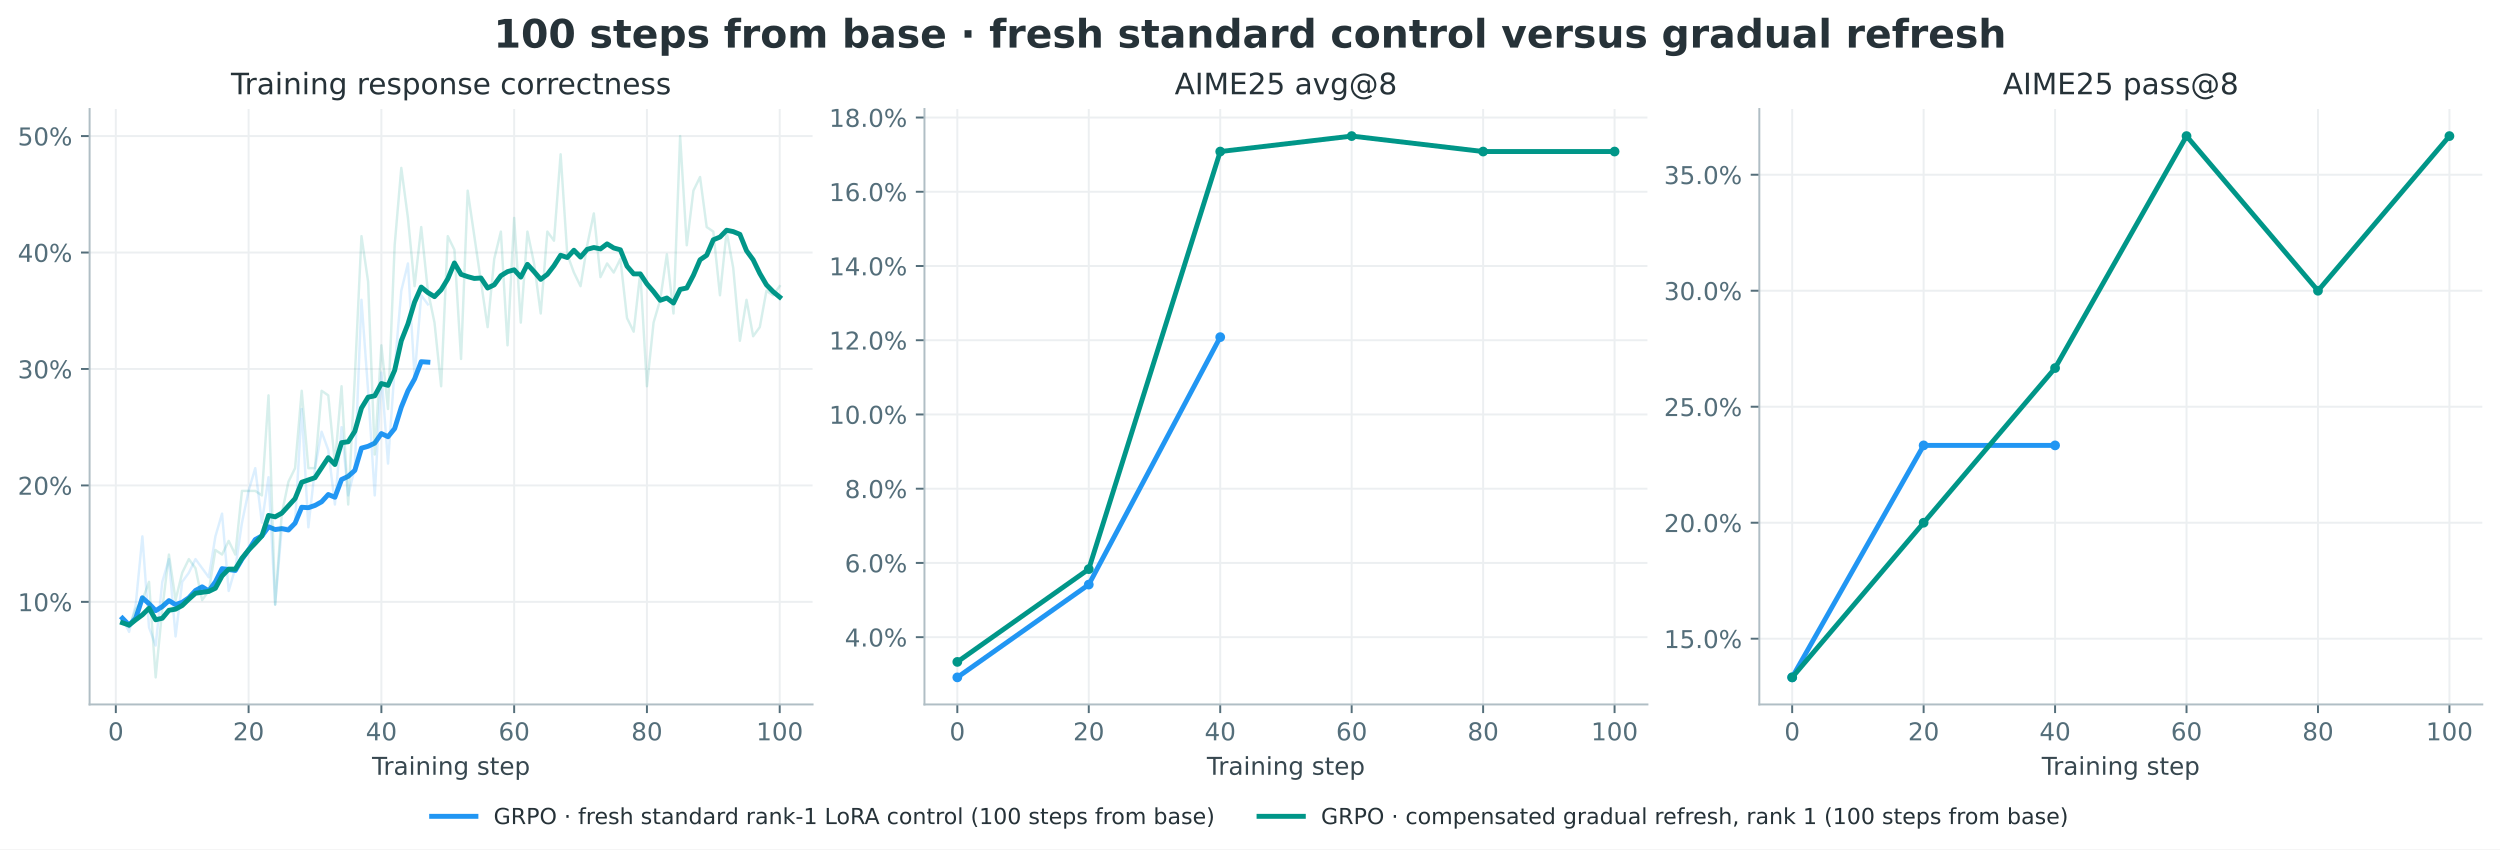
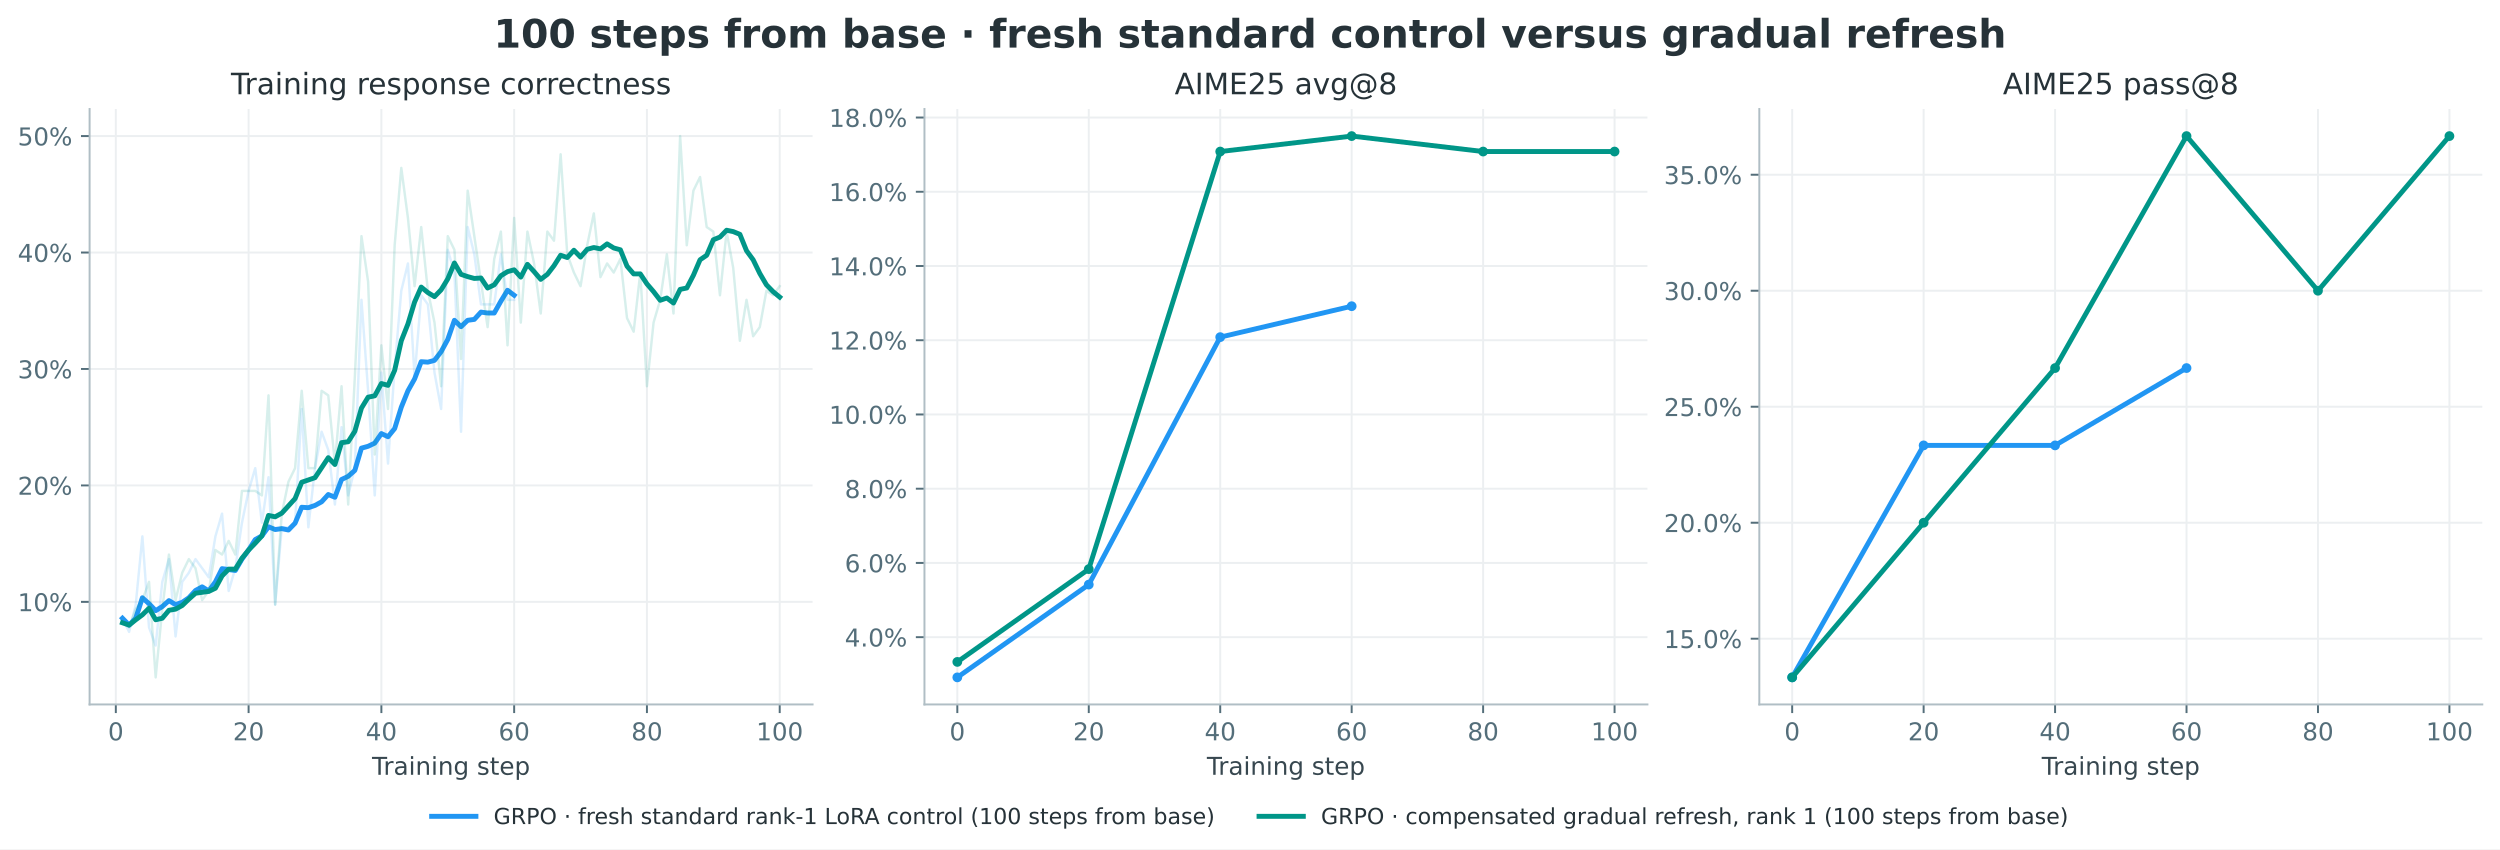
<svg xmlns="http://www.w3.org/2000/svg" xmlns:xlink="http://www.w3.org/1999/xlink" width="1016.4pt" height="345.3pt" viewBox="0 0 1016.4 345.3" version="1.1">
  <defs>
    <style type="text/css">*{stroke-linejoin: round; stroke-linecap: butt}</style>
  </defs>
  <g id="figure_1">
    <g id="patch_1">
      <path d="M 0 345.3 L 1016.4 345.3 L 1016.4 0 L 0 0 z " style="fill: #ffffff" />
    </g>
    <g id="axes_1">
      <g id="patch_2">
        <path d="M 36.427 286.398 L 330.359 286.398 L 330.359 44.32 L 36.427 44.32 z " style="fill: #ffffff" />
      </g>
      <g id="matplotlib.axis_1">
        <g id="xtick_1">
          <g id="line2d_1">
            <path d="M 47.088 286.398 L 47.088 44.32 " clip-path="url(#p2b56bc9e8a)" style="fill: none; stroke: #eceff1; stroke-width: 0.8; stroke-linecap: square" />
          </g>
          <g id="line2d_2">
            <defs>
              <path id="m4312fbdb51" d="M 0 0 L 0 3.5 " style="stroke: #546e7a; stroke-width: 0.8" />
            </defs>
            <g>
              <use xlink:href="#m4312fbdb51" x="47.088" y="286.398" style="fill: #546e7a; stroke: #546e7a; stroke-width: 0.8" />
            </g>
          </g>
          <g id="text_1">
            <text style="font-size: 10px; font-family: 'DejaVu Sans'; text-anchor: middle; fill: #546e7a" x="47.088" y="300.995" transform="rotate(-0 47.08804 300.9952)">0</text>
          </g>
        </g>
        <g id="xtick_2">
          <g id="line2d_3">
            <path d="M 101.07 286.398 L 101.07 44.32 " clip-path="url(#p2b56bc9e8a)" style="fill: none; stroke: #eceff1; stroke-width: 0.8; stroke-linecap: square" />
          </g>
          <g id="line2d_4">
            <g>
              <use xlink:href="#m4312fbdb51" x="101.07" y="286.398" style="fill: #546e7a; stroke: #546e7a; stroke-width: 0.8" />
            </g>
          </g>
          <g id="text_2">
            <text style="font-size: 10px; font-family: 'DejaVu Sans'; text-anchor: middle; fill: #546e7a" x="101.07" y="300.995" transform="rotate(-0 101.0702 300.9952)">20</text>
          </g>
        </g>
        <g id="xtick_3">
          <g id="line2d_5">
            <path d="M 155.052 286.398 L 155.052 44.32 " clip-path="url(#p2b56bc9e8a)" style="fill: none; stroke: #eceff1; stroke-width: 0.8; stroke-linecap: square" />
          </g>
          <g id="line2d_6">
            <g>
              <use xlink:href="#m4312fbdb51" x="155.052" y="286.398" style="fill: #546e7a; stroke: #546e7a; stroke-width: 0.8" />
            </g>
          </g>
          <g id="text_3">
            <text style="font-size: 10px; font-family: 'DejaVu Sans'; text-anchor: middle; fill: #546e7a" x="155.052" y="300.995" transform="rotate(-0 155.0524 300.9952)">40</text>
          </g>
        </g>
        <g id="xtick_4">
          <g id="line2d_7">
            <path d="M 209.035 286.398 L 209.035 44.32 " clip-path="url(#p2b56bc9e8a)" style="fill: none; stroke: #eceff1; stroke-width: 0.8; stroke-linecap: square" />
          </g>
          <g id="line2d_8">
            <g>
              <use xlink:href="#m4312fbdb51" x="209.035" y="286.398" style="fill: #546e7a; stroke: #546e7a; stroke-width: 0.8" />
            </g>
          </g>
          <g id="text_4">
            <text style="font-size: 10px; font-family: 'DejaVu Sans'; text-anchor: middle; fill: #546e7a" x="209.035" y="300.995" transform="rotate(-0 209.0345 300.9952)">60</text>
          </g>
        </g>
        <g id="xtick_5">
          <g id="line2d_9">
            <path d="M 263.017 286.398 L 263.017 44.32 " clip-path="url(#p2b56bc9e8a)" style="fill: none; stroke: #eceff1; stroke-width: 0.8; stroke-linecap: square" />
          </g>
          <g id="line2d_10">
            <g>
              <use xlink:href="#m4312fbdb51" x="263.017" y="286.398" style="fill: #546e7a; stroke: #546e7a; stroke-width: 0.8" />
            </g>
          </g>
          <g id="text_5">
            <text style="font-size: 10px; font-family: 'DejaVu Sans'; text-anchor: middle; fill: #546e7a" x="263.017" y="300.995" transform="rotate(-0 263.0167 300.9952)">80</text>
          </g>
        </g>
        <g id="xtick_6">
          <g id="line2d_11">
            <path d="M 316.999 286.398 L 316.999 44.32 " clip-path="url(#p2b56bc9e8a)" style="fill: none; stroke: #eceff1; stroke-width: 0.8; stroke-linecap: square" />
          </g>
          <g id="line2d_12">
            <g>
              <use xlink:href="#m4312fbdb51" x="316.999" y="286.398" style="fill: #546e7a; stroke: #546e7a; stroke-width: 0.8" />
            </g>
          </g>
          <g id="text_6">
            <text style="font-size: 10px; font-family: 'DejaVu Sans'; text-anchor: middle; fill: #546e7a" x="316.999" y="300.995" transform="rotate(-0 316.9988 300.9952)">100</text>
          </g>
        </g>
        <g id="text_7">
          <text style="font-size: 10px; font-family: 'DejaVu Sans'; text-anchor: middle; fill: #37474f" x="183.393" y="314.996" transform="rotate(-0 183.393 314.996)">Training step</text>
        </g>
      </g>
      <g id="matplotlib.axis_2">
        <g id="ytick_1">
          <g id="line2d_13">
            <path d="M 36.427 244.695 L 330.359 244.695 " clip-path="url(#p2b56bc9e8a)" style="fill: none; stroke: #eceff1; stroke-width: 0.8; stroke-linecap: square" />
          </g>
          <g id="line2d_14">
            <defs>
              <path id="m54cceb25df" d="M 0 0 L -3.5 0 " style="stroke: #546e7a; stroke-width: 0.8" />
            </defs>
            <g>
              <use xlink:href="#m54cceb25df" x="36.427" y="244.695" style="fill: #546e7a; stroke: #546e7a; stroke-width: 0.8" />
            </g>
          </g>
          <g id="text_8">
            <text style="font-size: 10px; font-family: 'DejaVu Sans'; text-anchor: end; fill: #546e7a" x="29.427" y="248.494" transform="rotate(-0 29.42656 248.4939)">10%</text>
          </g>
        </g>
        <g id="ytick_2">
          <g id="line2d_15">
            <path d="M 36.427 197.352 L 330.359 197.352 " clip-path="url(#p2b56bc9e8a)" style="fill: none; stroke: #eceff1; stroke-width: 0.8; stroke-linecap: square" />
          </g>
          <g id="line2d_16">
            <g>
              <use xlink:href="#m54cceb25df" x="36.427" y="197.352" style="fill: #546e7a; stroke: #546e7a; stroke-width: 0.8" />
            </g>
          </g>
          <g id="text_9">
            <text style="font-size: 10px; font-family: 'DejaVu Sans'; text-anchor: end; fill: #546e7a" x="29.427" y="201.151" transform="rotate(-0 29.42656 201.151)">20%</text>
          </g>
        </g>
        <g id="ytick_3">
          <g id="line2d_17">
            <path d="M 36.427 150.009 L 330.359 150.009 " clip-path="url(#p2b56bc9e8a)" style="fill: none; stroke: #eceff1; stroke-width: 0.8; stroke-linecap: square" />
          </g>
          <g id="line2d_18">
            <g>
              <use xlink:href="#m54cceb25df" x="36.427" y="150.009" style="fill: #546e7a; stroke: #546e7a; stroke-width: 0.8" />
            </g>
          </g>
          <g id="text_10">
            <text style="font-size: 10px; font-family: 'DejaVu Sans'; text-anchor: end; fill: #546e7a" x="29.427" y="153.808" transform="rotate(-0 29.42656 153.8081)">30%</text>
          </g>
        </g>
        <g id="ytick_4">
          <g id="line2d_19">
            <path d="M 36.427 102.666 L 330.359 102.666 " clip-path="url(#p2b56bc9e8a)" style="fill: none; stroke: #eceff1; stroke-width: 0.8; stroke-linecap: square" />
          </g>
          <g id="line2d_20">
            <g>
              <use xlink:href="#m54cceb25df" x="36.427" y="102.666" style="fill: #546e7a; stroke: #546e7a; stroke-width: 0.8" />
            </g>
          </g>
          <g id="text_11">
            <text style="font-size: 10px; font-family: 'DejaVu Sans'; text-anchor: end; fill: #546e7a" x="29.427" y="106.465" transform="rotate(-0 29.42656 106.4651)">40%</text>
          </g>
        </g>
        <g id="ytick_5">
          <g id="line2d_21">
            <path d="M 36.427 55.323 L 330.359 55.323 " clip-path="url(#p2b56bc9e8a)" style="fill: none; stroke: #eceff1; stroke-width: 0.8; stroke-linecap: square" />
          </g>
          <g id="line2d_22">
            <g>
              <use xlink:href="#m54cceb25df" x="36.427" y="55.323" style="fill: #546e7a; stroke: #546e7a; stroke-width: 0.8" />
            </g>
          </g>
          <g id="text_12">
            <text style="font-size: 10px; font-family: 'DejaVu Sans'; text-anchor: end; fill: #546e7a" x="29.427" y="59.122" transform="rotate(-0 29.42656 59.12221)">50%</text>
          </g>
        </g>
      </g>
      <g id="line2d_23">
-         <path d="M 49.787 251.353 L 52.486 256.901 L 55.185 245.805 L 57.884 218.065 L 60.584 255.051 L 63.283 262.449 L 65.982 236.558 L 68.681 227.311 L 71.38 258.75 L 74.079 236.558 L 76.778 232.859 L 79.477 227.311 L 82.176 231.01 L 84.876 234.709 L 87.575 218.065 L 90.274 208.818 L 92.973 240.257 L 95.672 231.01 L 98.371 212.517 L 101.07 199.571 L 103.769 190.325 L 106.468 212.517 L 109.168 194.023 L 111.867 245.805 L 114.566 214.366 L 117.265 214.366 L 119.964 212.517 L 122.663 166.283 L 125.362 214.366 L 128.061 190.325 L 130.76 175.53 L 133.459 182.927 L 136.159 205.119 L 138.858 173.681 L 141.557 201.421 L 144.256 190.325 L 146.955 121.899 L 149.654 158.886 L 152.353 201.421 L 155.052 151.489 L 157.751 188.475 L 160.451 149.639 L 163.15 118.201 L 165.849 107.105 L 168.548 153.338 L 171.247 120.05 L 173.946 123.749 " clip-path="url(#p2b56bc9e8a)" style="fill: none; stroke: #2196f3; stroke-opacity: 0.16; stroke-linecap: square" />
+         <path d="M 49.787 251.353 L 52.486 256.901 L 55.185 245.805 L 57.884 218.065 L 60.584 255.051 L 63.283 262.449 L 65.982 236.558 L 68.681 227.311 L 71.38 258.75 L 74.079 236.558 L 76.778 232.859 L 79.477 227.311 L 82.176 231.01 L 84.876 234.709 L 87.575 218.065 L 90.274 208.818 L 92.973 240.257 L 95.672 231.01 L 98.371 212.517 L 101.07 199.571 L 103.769 190.325 L 106.468 212.517 L 109.168 194.023 L 111.867 245.805 L 114.566 214.366 L 117.265 214.366 L 119.964 212.517 L 122.663 166.283 L 125.362 214.366 L 128.061 190.325 L 130.76 175.53 L 133.459 182.927 L 136.159 205.119 L 138.858 173.681 L 141.557 201.421 L 144.256 190.325 L 146.955 121.899 L 149.654 158.886 L 152.353 201.421 L 155.052 151.489 L 157.751 188.475 L 160.451 149.639 L 163.15 118.201 L 165.849 107.105 L 168.548 153.338 L 171.247 120.05 L 173.946 123.749 L 176.645 151.489 L 179.344 166.283 L 182.043 101.557 L 184.743 110.803 L 187.442 175.53 L 190.141 92.31 L 192.84 103.406 L 195.539 123.749 L 198.238 123.749 L 200.937 123.749 L 203.636 103.406 L 206.335 121.899 L 209.035 121.899 " clip-path="url(#p2b56bc9e8a)" style="fill: none; stroke: #2196f3; stroke-opacity: 0.16; stroke-linecap: square" />
      </g>
      <g id="line2d_24">
-         <path d="M 49.787 251.353 L 52.486 254.127 L 55.185 251.353 L 57.884 243.031 L 60.584 245.435 L 63.283 248.27 L 65.982 246.597 L 68.681 244.187 L 71.38 245.805 L 74.079 244.88 L 76.778 243.031 L 79.477 240.072 L 82.176 238.592 L 84.876 240.257 L 87.575 236.558 L 90.274 231.195 L 92.973 231.565 L 95.672 231.935 L 98.371 227.311 L 101.07 223.613 L 103.769 219.359 L 106.468 217.88 L 109.168 214.181 L 111.867 215.291 L 114.566 214.921 L 117.265 215.476 L 119.964 212.702 L 122.663 206.229 L 125.362 206.414 L 128.061 205.489 L 130.76 204.01 L 133.459 201.051 L 136.159 202.16 L 138.858 194.948 L 141.557 193.654 L 144.256 191.249 L 146.955 182.188 L 149.654 181.448 L 152.353 180.153 L 155.052 176.27 L 157.751 177.564 L 160.451 174.236 L 163.15 165.544 L 165.849 158.886 L 168.548 154.078 L 171.247 147.05 L 173.946 147.235 " clip-path="url(#p2b56bc9e8a)" style="fill: none; stroke: #2196f3; stroke-width: 2; stroke-linecap: square" />
+         <path d="M 49.787 251.353 L 52.486 254.127 L 55.185 251.353 L 57.884 243.031 L 60.584 245.435 L 63.283 248.27 L 65.982 246.597 L 68.681 244.187 L 71.38 245.805 L 74.079 244.88 L 76.778 243.031 L 79.477 240.072 L 82.176 238.592 L 84.876 240.257 L 87.575 236.558 L 90.274 231.195 L 92.973 231.565 L 95.672 231.935 L 98.371 227.311 L 101.07 223.613 L 103.769 219.359 L 106.468 217.88 L 109.168 214.181 L 111.867 215.291 L 114.566 214.921 L 117.265 215.476 L 119.964 212.702 L 122.663 206.229 L 125.362 206.414 L 128.061 205.489 L 130.76 204.01 L 133.459 201.051 L 136.159 202.16 L 138.858 194.948 L 141.557 193.654 L 144.256 191.249 L 146.955 182.188 L 149.654 181.448 L 152.353 180.153 L 155.052 176.27 L 157.751 177.564 L 160.451 174.236 L 163.15 165.544 L 165.849 158.886 L 168.548 154.078 L 171.247 147.05 L 173.946 147.235 L 176.645 146.496 L 179.344 142.982 L 182.043 137.989 L 184.743 130.221 L 187.442 132.81 L 190.141 130.221 L 192.84 129.852 L 195.539 126.893 L 198.238 127.262 L 200.937 127.262 L 203.636 122.454 L 206.335 118.016 L 209.035 120.05 " clip-path="url(#p2b56bc9e8a)" style="fill: none; stroke: #2196f3; stroke-width: 2; stroke-linecap: square" />
      </g>
      <g id="line2d_25">
        <path d="M 49.787 253.202 L 52.486 255.051 L 55.185 247.654 L 57.884 243.955 L 60.584 236.558 L 63.283 275.394 L 65.982 247.654 L 68.681 225.462 L 71.38 243.955 L 74.079 232.859 L 76.778 227.311 L 79.477 231.01 L 82.176 243.955 L 84.876 240.257 L 87.575 223.613 L 90.274 225.462 L 92.973 219.914 L 95.672 225.462 L 98.371 199.571 L 101.07 199.571 L 103.769 199.571 L 106.468 201.421 L 109.168 160.735 L 111.867 245.805 L 114.566 208.818 L 117.265 195.873 L 119.964 190.325 L 122.663 158.886 L 125.362 190.325 L 128.061 190.325 L 130.76 158.886 L 133.459 160.735 L 136.159 188.475 L 138.858 157.037 L 141.557 205.119 L 144.256 153.338 L 146.955 96.009 L 149.654 114.502 L 152.353 184.777 L 155.052 140.393 L 157.751 166.283 L 160.451 99.707 L 163.15 68.269 L 165.849 88.611 L 168.548 116.351 L 171.247 92.31 L 173.946 118.201 L 176.645 131.146 L 179.344 157.037 L 182.043 96.009 L 184.743 101.557 L 187.442 145.941 L 190.141 77.515 L 192.84 96.009 L 195.539 114.502 L 198.238 132.995 L 200.937 105.255 L 203.636 94.159 L 206.335 140.393 L 209.035 88.611 L 211.734 131.146 L 214.433 94.159 L 217.132 107.105 L 219.831 127.447 L 222.53 94.159 L 225.229 97.858 L 227.928 62.721 L 230.627 103.406 L 233.326 110.803 L 236.026 116.351 L 238.725 99.707 L 241.424 86.762 L 244.123 112.653 L 246.822 107.105 L 249.521 110.803 L 252.22 105.255 L 254.919 129.297 L 257.618 134.845 L 260.318 110.803 L 263.017 157.037 L 265.716 131.146 L 268.415 121.899 L 271.114 103.406 L 273.813 127.447 L 276.512 55.323 L 279.211 99.707 L 281.91 77.515 L 284.61 71.967 L 287.309 92.31 L 290.008 94.159 L 292.707 120.05 L 295.406 94.159 L 298.105 108.954 L 300.804 138.543 L 303.503 121.899 L 306.202 136.694 L 308.902 132.995 L 311.601 118.201 L 314.3 120.05 L 316.999 116.351 " clip-path="url(#p2b56bc9e8a)" style="fill: none; stroke: #009688; stroke-opacity: 0.16; stroke-linecap: square" />
      </g>
      <g id="line2d_26">
        <path d="M 49.787 253.202 L 52.486 254.127 L 55.185 251.969 L 57.884 249.966 L 60.584 247.284 L 63.283 251.969 L 65.982 251.353 L 68.681 248.116 L 71.38 247.654 L 74.079 246.175 L 76.778 243.585 L 79.477 241.181 L 82.176 240.811 L 84.876 240.442 L 87.575 239.147 L 90.274 234.154 L 92.973 231.38 L 95.672 231.38 L 98.371 226.941 L 101.07 223.613 L 103.769 220.839 L 106.468 217.88 L 109.168 209.558 L 111.867 210.113 L 114.566 208.633 L 117.265 205.674 L 119.964 202.715 L 122.663 196.058 L 125.362 195.133 L 128.061 194.208 L 130.76 190.14 L 133.459 186.071 L 136.159 188.845 L 138.858 179.968 L 141.557 179.599 L 144.256 175.345 L 146.955 165.914 L 149.654 161.475 L 152.353 160.92 L 155.052 155.927 L 157.751 156.667 L 160.451 150.564 L 163.15 138.543 L 165.849 131.701 L 168.548 122.824 L 171.247 116.721 L 173.946 118.94 L 176.645 120.605 L 179.344 117.831 L 182.043 113.392 L 184.743 106.92 L 187.442 111.543 L 190.141 112.468 L 192.84 113.208 L 195.539 113.023 L 198.238 117.091 L 200.937 115.797 L 203.636 112.098 L 206.335 110.434 L 209.035 109.694 L 211.734 112.653 L 214.433 107.475 L 217.132 110.434 L 219.831 113.577 L 222.53 111.543 L 225.229 108.029 L 227.928 103.776 L 230.627 104.701 L 233.326 101.742 L 236.026 104.516 L 238.725 101.372 L 241.424 100.632 L 244.123 101.187 L 246.822 99.153 L 249.521 100.817 L 252.22 101.557 L 254.919 108.214 L 257.618 111.358 L 260.318 111.358 L 263.017 115.427 L 265.716 118.571 L 268.415 122.084 L 271.114 121.16 L 273.813 123.194 L 276.512 117.646 L 279.211 117.091 L 281.91 111.913 L 284.61 105.625 L 287.309 103.776 L 290.008 97.488 L 292.707 96.379 L 295.406 93.605 L 298.105 94.159 L 300.804 95.269 L 303.503 101.927 L 306.202 105.625 L 308.902 111.173 L 311.601 115.797 L 314.3 118.571 L 316.999 120.79 " clip-path="url(#p2b56bc9e8a)" style="fill: none; stroke: #009688; stroke-width: 2; stroke-linecap: square" />
      </g>
      <g id="patch_3">
        <path d="M 36.427 286.398 L 36.427 44.32 " style="fill: none; stroke: #b0bec5; stroke-width: 0.8; stroke-linejoin: miter; stroke-linecap: square" />
      </g>
      <g id="patch_4">
        <path d="M 36.427 286.398 L 330.359 286.398 " style="fill: none; stroke: #b0bec5; stroke-width: 0.8; stroke-linejoin: miter; stroke-linecap: square" />
      </g>
      <g id="text_13">
        <text style="font-size: 12px; font-family: 'DejaVu Sans'; text-anchor: middle; fill: #263238" x="183.393" y="38.32" transform="rotate(-0 183.393 38.31985)">Training response correctness</text>
      </g>
    </g>
    <g id="axes_2">
      <g id="patch_5">
        <path d="M 375.847 286.398 L 669.779 286.398 L 669.779 44.32 L 375.847 44.32 z " style="fill: #ffffff" />
      </g>
      <g id="matplotlib.axis_3">
        <g id="xtick_7">
          <g id="line2d_27">
            <path d="M 389.207 286.398 L 389.207 44.32 " clip-path="url(#pf6be66d41f)" style="fill: none; stroke: #eceff1; stroke-width: 0.8; stroke-linecap: square" />
          </g>
          <g id="line2d_28">
            <g>
              <use xlink:href="#m4312fbdb51" x="389.207" y="286.398" style="fill: #546e7a; stroke: #546e7a; stroke-width: 0.8" />
            </g>
          </g>
          <g id="text_14">
            <text style="font-size: 10px; font-family: 'DejaVu Sans'; text-anchor: middle; fill: #546e7a" x="389.207" y="300.995" transform="rotate(-0 389.2072 300.9952)">0</text>
          </g>
        </g>
        <g id="xtick_8">
          <g id="line2d_29">
            <path d="M 442.65 286.398 L 442.65 44.32 " clip-path="url(#pf6be66d41f)" style="fill: none; stroke: #eceff1; stroke-width: 0.8; stroke-linecap: square" />
          </g>
          <g id="line2d_30">
            <g>
              <use xlink:href="#m4312fbdb51" x="442.65" y="286.398" style="fill: #546e7a; stroke: #546e7a; stroke-width: 0.8" />
            </g>
          </g>
          <g id="text_15">
            <text style="font-size: 10px; font-family: 'DejaVu Sans'; text-anchor: middle; fill: #546e7a" x="442.65" y="300.995" transform="rotate(-0 442.6495 300.9952)">20</text>
          </g>
        </g>
        <g id="xtick_9">
          <g id="line2d_31">
            <path d="M 496.092 286.398 L 496.092 44.32 " clip-path="url(#pf6be66d41f)" style="fill: none; stroke: #eceff1; stroke-width: 0.8; stroke-linecap: square" />
          </g>
          <g id="line2d_32">
            <g>
              <use xlink:href="#m4312fbdb51" x="496.092" y="286.398" style="fill: #546e7a; stroke: #546e7a; stroke-width: 0.8" />
            </g>
          </g>
          <g id="text_16">
            <text style="font-size: 10px; font-family: 'DejaVu Sans'; text-anchor: middle; fill: #546e7a" x="496.092" y="300.995" transform="rotate(-0 496.0919 300.9952)">40</text>
          </g>
        </g>
        <g id="xtick_10">
          <g id="line2d_33">
            <path d="M 549.534 286.398 L 549.534 44.32 " clip-path="url(#pf6be66d41f)" style="fill: none; stroke: #eceff1; stroke-width: 0.8; stroke-linecap: square" />
          </g>
          <g id="line2d_34">
            <g>
              <use xlink:href="#m4312fbdb51" x="549.534" y="286.398" style="fill: #546e7a; stroke: #546e7a; stroke-width: 0.8" />
            </g>
          </g>
          <g id="text_17">
            <text style="font-size: 10px; font-family: 'DejaVu Sans'; text-anchor: middle; fill: #546e7a" x="549.534" y="300.995" transform="rotate(-0 549.5342 300.9952)">60</text>
          </g>
        </g>
        <g id="xtick_11">
          <g id="line2d_35">
            <path d="M 602.977 286.398 L 602.977 44.32 " clip-path="url(#pf6be66d41f)" style="fill: none; stroke: #eceff1; stroke-width: 0.8; stroke-linecap: square" />
          </g>
          <g id="line2d_36">
            <g>
              <use xlink:href="#m4312fbdb51" x="602.977" y="286.398" style="fill: #546e7a; stroke: #546e7a; stroke-width: 0.8" />
            </g>
          </g>
          <g id="text_18">
            <text style="font-size: 10px; font-family: 'DejaVu Sans'; text-anchor: middle; fill: #546e7a" x="602.977" y="300.995" transform="rotate(-0 602.9765 300.9952)">80</text>
          </g>
        </g>
        <g id="xtick_12">
          <g id="line2d_37">
            <path d="M 656.419 286.398 L 656.419 44.32 " clip-path="url(#pf6be66d41f)" style="fill: none; stroke: #eceff1; stroke-width: 0.8; stroke-linecap: square" />
          </g>
          <g id="line2d_38">
            <g>
              <use xlink:href="#m4312fbdb51" x="656.419" y="286.398" style="fill: #546e7a; stroke: #546e7a; stroke-width: 0.8" />
            </g>
          </g>
          <g id="text_19">
            <text style="font-size: 10px; font-family: 'DejaVu Sans'; text-anchor: middle; fill: #546e7a" x="656.419" y="300.995" transform="rotate(-0 656.4189 300.9952)">100</text>
          </g>
        </g>
        <g id="text_20">
          <text style="font-size: 10px; font-family: 'DejaVu Sans'; text-anchor: middle; fill: #37474f" x="522.813" y="314.996" transform="rotate(-0 522.813 314.996)">Training step</text>
        </g>
      </g>
      <g id="matplotlib.axis_4">
        <g id="ytick_6">
          <g id="line2d_39">
            <path d="M 375.847 259.046 L 669.779 259.046 " clip-path="url(#pf6be66d41f)" style="fill: none; stroke: #eceff1; stroke-width: 0.8; stroke-linecap: square" />
          </g>
          <g id="line2d_40">
            <g>
              <use xlink:href="#m54cceb25df" x="375.847" y="259.046" style="fill: #546e7a; stroke: #546e7a; stroke-width: 0.8" />
            </g>
          </g>
          <g id="text_21">
            <text style="font-size: 10px; font-family: 'DejaVu Sans'; text-anchor: end; fill: #546e7a" x="368.847" y="262.845" transform="rotate(-0 368.8466 262.8447)">4.0%</text>
          </g>
        </g>
        <g id="ytick_7">
          <g id="line2d_41">
            <path d="M 375.847 228.865 L 669.779 228.865 " clip-path="url(#pf6be66d41f)" style="fill: none; stroke: #eceff1; stroke-width: 0.8; stroke-linecap: square" />
          </g>
          <g id="line2d_42">
            <g>
              <use xlink:href="#m54cceb25df" x="375.847" y="228.865" style="fill: #546e7a; stroke: #546e7a; stroke-width: 0.8" />
            </g>
          </g>
          <g id="text_22">
            <text style="font-size: 10px; font-family: 'DejaVu Sans'; text-anchor: end; fill: #546e7a" x="368.847" y="232.664" transform="rotate(-0 368.8466 232.6636)">6.0%</text>
          </g>
        </g>
        <g id="ytick_8">
          <g id="line2d_43">
            <path d="M 375.847 198.684 L 669.779 198.684 " clip-path="url(#pf6be66d41f)" style="fill: none; stroke: #eceff1; stroke-width: 0.8; stroke-linecap: square" />
          </g>
          <g id="line2d_44">
            <g>
              <use xlink:href="#m54cceb25df" x="375.847" y="198.684" style="fill: #546e7a; stroke: #546e7a; stroke-width: 0.8" />
            </g>
          </g>
          <g id="text_23">
            <text style="font-size: 10px; font-family: 'DejaVu Sans'; text-anchor: end; fill: #546e7a" x="368.847" y="202.483" transform="rotate(-0 368.8466 202.4825)">8.0%</text>
          </g>
        </g>
        <g id="ytick_9">
          <g id="line2d_45">
            <path d="M 375.847 168.503 L 669.779 168.503 " clip-path="url(#pf6be66d41f)" style="fill: none; stroke: #eceff1; stroke-width: 0.8; stroke-linecap: square" />
          </g>
          <g id="line2d_46">
            <g>
              <use xlink:href="#m54cceb25df" x="375.847" y="168.503" style="fill: #546e7a; stroke: #546e7a; stroke-width: 0.8" />
            </g>
          </g>
          <g id="text_24">
            <text style="font-size: 10px; font-family: 'DejaVu Sans'; text-anchor: end; fill: #546e7a" x="368.847" y="172.301" transform="rotate(-0 368.8466 172.3014)">10.0%</text>
          </g>
        </g>
        <g id="ytick_10">
          <g id="line2d_47">
            <path d="M 375.847 138.321 L 669.779 138.321 " clip-path="url(#pf6be66d41f)" style="fill: none; stroke: #eceff1; stroke-width: 0.8; stroke-linecap: square" />
          </g>
          <g id="line2d_48">
            <g>
              <use xlink:href="#m54cceb25df" x="375.847" y="138.321" style="fill: #546e7a; stroke: #546e7a; stroke-width: 0.8" />
            </g>
          </g>
          <g id="text_25">
            <text style="font-size: 10px; font-family: 'DejaVu Sans'; text-anchor: end; fill: #546e7a" x="368.847" y="142.12" transform="rotate(-0 368.8466 142.1203)">12.0%</text>
          </g>
        </g>
        <g id="ytick_11">
          <g id="line2d_49">
            <path d="M 375.847 108.14 L 669.779 108.14 " clip-path="url(#pf6be66d41f)" style="fill: none; stroke: #eceff1; stroke-width: 0.8; stroke-linecap: square" />
          </g>
          <g id="line2d_50">
            <g>
              <use xlink:href="#m54cceb25df" x="375.847" y="108.14" style="fill: #546e7a; stroke: #546e7a; stroke-width: 0.8" />
            </g>
          </g>
          <g id="text_26">
            <text style="font-size: 10px; font-family: 'DejaVu Sans'; text-anchor: end; fill: #546e7a" x="368.847" y="111.939" transform="rotate(-0 368.8466 111.9392)">14.0%</text>
          </g>
        </g>
        <g id="ytick_12">
          <g id="line2d_51">
            <path d="M 375.847 77.959 L 669.779 77.959 " clip-path="url(#pf6be66d41f)" style="fill: none; stroke: #eceff1; stroke-width: 0.8; stroke-linecap: square" />
          </g>
          <g id="line2d_52">
            <g>
              <use xlink:href="#m54cceb25df" x="375.847" y="77.959" style="fill: #546e7a; stroke: #546e7a; stroke-width: 0.8" />
            </g>
          </g>
          <g id="text_27">
            <text style="font-size: 10px; font-family: 'DejaVu Sans'; text-anchor: end; fill: #546e7a" x="368.847" y="81.758" transform="rotate(-0 368.8466 81.75805)">16.0%</text>
          </g>
        </g>
        <g id="ytick_13">
          <g id="line2d_53">
            <path d="M 375.847 47.778 L 669.779 47.778 " clip-path="url(#pf6be66d41f)" style="fill: none; stroke: #eceff1; stroke-width: 0.8; stroke-linecap: square" />
          </g>
          <g id="line2d_54">
            <g>
              <use xlink:href="#m54cceb25df" x="375.847" y="47.778" style="fill: #546e7a; stroke: #546e7a; stroke-width: 0.8" />
            </g>
          </g>
          <g id="text_28">
            <text style="font-size: 10px; font-family: 'DejaVu Sans'; text-anchor: end; fill: #546e7a" x="368.847" y="51.577" transform="rotate(-0 368.8466 51.57694)">18.0%</text>
          </g>
        </g>
      </g>
      <g id="line2d_55">
-         <path d="M 389.207 275.394 L 442.65 237.668 L 496.092 137.064 " clip-path="url(#pf6be66d41f)" style="fill: none; stroke: #2196f3; stroke-width: 2; stroke-linecap: square" />
+         <path d="M 389.207 275.394 L 442.65 237.668 L 496.092 137.064 L 549.534 124.488 " clip-path="url(#pf6be66d41f)" style="fill: none; stroke: #2196f3; stroke-width: 2; stroke-linecap: square" />
        <defs>
          <path id="mfb50a57097" d="M 0 1.5 C 0.398 1.5 0.779 1.342 1.061 1.061 C 1.342 0.779 1.5 0.398 1.5 0 C 1.5 -0.398 1.342 -0.779 1.061 -1.061 C 0.779 -1.342 0.398 -1.5 0 -1.5 C -0.398 -1.5 -0.779 -1.342 -1.061 -1.061 C -1.342 -0.779 -1.5 -0.398 -1.5 0 C -1.5 0.398 -1.342 0.779 -1.061 1.061 C -0.779 1.342 -0.398 1.5 0 1.5 z " style="stroke: #2196f3" />
        </defs>
        <g clip-path="url(#pf6be66d41f)">
          <use xlink:href="#mfb50a57097" x="389.207" y="275.394" style="fill: #2196f3; stroke: #2196f3" />
          <use xlink:href="#mfb50a57097" x="442.65" y="237.668" style="fill: #2196f3; stroke: #2196f3" />
          <use xlink:href="#mfb50a57097" x="496.092" y="137.064" style="fill: #2196f3; stroke: #2196f3" />
+           <use xlink:href="#mfb50a57097" x="549.534" y="124.488" style="fill: #2196f3; stroke: #2196f3" />
        </g>
      </g>
      <g id="line2d_56">
        <path d="M 389.207 269.106 L 442.65 231.38 L 496.092 61.611 L 549.534 55.323 L 602.977 61.611 L 656.419 61.611 " clip-path="url(#pf6be66d41f)" style="fill: none; stroke: #009688; stroke-width: 2; stroke-linecap: square" />
        <defs>
          <path id="mc1244fae1a" d="M 0 1.5 C 0.398 1.5 0.779 1.342 1.061 1.061 C 1.342 0.779 1.5 0.398 1.5 0 C 1.5 -0.398 1.342 -0.779 1.061 -1.061 C 0.779 -1.342 0.398 -1.5 0 -1.5 C -0.398 -1.5 -0.779 -1.342 -1.061 -1.061 C -1.342 -0.779 -1.5 -0.398 -1.5 0 C -1.5 0.398 -1.342 0.779 -1.061 1.061 C -0.779 1.342 -0.398 1.5 0 1.5 z " style="stroke: #009688" />
        </defs>
        <g clip-path="url(#pf6be66d41f)">
          <use xlink:href="#mc1244fae1a" x="389.207" y="269.106" style="fill: #009688; stroke: #009688" />
          <use xlink:href="#mc1244fae1a" x="442.65" y="231.38" style="fill: #009688; stroke: #009688" />
          <use xlink:href="#mc1244fae1a" x="496.092" y="61.611" style="fill: #009688; stroke: #009688" />
          <use xlink:href="#mc1244fae1a" x="549.534" y="55.323" style="fill: #009688; stroke: #009688" />
          <use xlink:href="#mc1244fae1a" x="602.977" y="61.611" style="fill: #009688; stroke: #009688" />
          <use xlink:href="#mc1244fae1a" x="656.419" y="61.611" style="fill: #009688; stroke: #009688" />
        </g>
      </g>
      <g id="patch_6">
        <path d="M 375.847 286.398 L 375.847 44.32 " style="fill: none; stroke: #b0bec5; stroke-width: 0.8; stroke-linejoin: miter; stroke-linecap: square" />
      </g>
      <g id="patch_7">
        <path d="M 375.847 286.398 L 669.779 286.398 " style="fill: none; stroke: #b0bec5; stroke-width: 0.8; stroke-linejoin: miter; stroke-linecap: square" />
      </g>
      <g id="text_29">
        <text style="font-size: 12px; font-family: 'DejaVu Sans'; text-anchor: middle; fill: #263238" x="522.813" y="38.32" transform="rotate(-0 522.813 38.31985)">AIME25 avg@8</text>
      </g>
    </g>
    <g id="axes_3">
      <g id="patch_8">
        <path d="M 715.267 286.398 L 1009.2 286.398 L 1009.2 44.32 L 715.267 44.32 z " style="fill: #ffffff" />
      </g>
      <g id="matplotlib.axis_5">
        <g id="xtick_13">
          <g id="line2d_57">
            <path d="M 728.627 286.398 L 728.627 44.32 " clip-path="url(#pe52cae7b75)" style="fill: none; stroke: #eceff1; stroke-width: 0.8; stroke-linecap: square" />
          </g>
          <g id="line2d_58">
            <g>
              <use xlink:href="#m4312fbdb51" x="728.627" y="286.398" style="fill: #546e7a; stroke: #546e7a; stroke-width: 0.8" />
            </g>
          </g>
          <g id="text_30">
            <text style="font-size: 10px; font-family: 'DejaVu Sans'; text-anchor: middle; fill: #546e7a" x="728.627" y="300.995" transform="rotate(-0 728.6272 300.9952)">0</text>
          </g>
        </g>
        <g id="xtick_14">
          <g id="line2d_59">
            <path d="M 782.07 286.398 L 782.07 44.32 " clip-path="url(#pe52cae7b75)" style="fill: none; stroke: #eceff1; stroke-width: 0.8; stroke-linecap: square" />
          </g>
          <g id="line2d_60">
            <g>
              <use xlink:href="#m4312fbdb51" x="782.07" y="286.398" style="fill: #546e7a; stroke: #546e7a; stroke-width: 0.8" />
            </g>
          </g>
          <g id="text_31">
            <text style="font-size: 10px; font-family: 'DejaVu Sans'; text-anchor: middle; fill: #546e7a" x="782.07" y="300.995" transform="rotate(-0 782.0696 300.9952)">20</text>
          </g>
        </g>
        <g id="xtick_15">
          <g id="line2d_61">
            <path d="M 835.512 286.398 L 835.512 44.32 " clip-path="url(#pe52cae7b75)" style="fill: none; stroke: #eceff1; stroke-width: 0.8; stroke-linecap: square" />
          </g>
          <g id="line2d_62">
            <g>
              <use xlink:href="#m4312fbdb51" x="835.512" y="286.398" style="fill: #546e7a; stroke: #546e7a; stroke-width: 0.8" />
            </g>
          </g>
          <g id="text_32">
            <text style="font-size: 10px; font-family: 'DejaVu Sans'; text-anchor: middle; fill: #546e7a" x="835.512" y="300.995" transform="rotate(-0 835.5119 300.9952)">40</text>
          </g>
        </g>
        <g id="xtick_16">
          <g id="line2d_63">
            <path d="M 888.954 286.398 L 888.954 44.32 " clip-path="url(#pe52cae7b75)" style="fill: none; stroke: #eceff1; stroke-width: 0.8; stroke-linecap: square" />
          </g>
          <g id="line2d_64">
            <g>
              <use xlink:href="#m4312fbdb51" x="888.954" y="286.398" style="fill: #546e7a; stroke: #546e7a; stroke-width: 0.8" />
            </g>
          </g>
          <g id="text_33">
            <text style="font-size: 10px; font-family: 'DejaVu Sans'; text-anchor: middle; fill: #546e7a" x="888.954" y="300.995" transform="rotate(-0 888.9543 300.9952)">60</text>
          </g>
        </g>
        <g id="xtick_17">
          <g id="line2d_65">
            <path d="M 942.397 286.398 L 942.397 44.32 " clip-path="url(#pe52cae7b75)" style="fill: none; stroke: #eceff1; stroke-width: 0.8; stroke-linecap: square" />
          </g>
          <g id="line2d_66">
            <g>
              <use xlink:href="#m4312fbdb51" x="942.397" y="286.398" style="fill: #546e7a; stroke: #546e7a; stroke-width: 0.8" />
            </g>
          </g>
          <g id="text_34">
            <text style="font-size: 10px; font-family: 'DejaVu Sans'; text-anchor: middle; fill: #546e7a" x="942.397" y="300.995" transform="rotate(-0 942.3966 300.9952)">80</text>
          </g>
        </g>
        <g id="xtick_18">
          <g id="line2d_67">
            <path d="M 995.839 286.398 L 995.839 44.32 " clip-path="url(#pe52cae7b75)" style="fill: none; stroke: #eceff1; stroke-width: 0.8; stroke-linecap: square" />
          </g>
          <g id="line2d_68">
            <g>
              <use xlink:href="#m4312fbdb51" x="995.839" y="286.398" style="fill: #546e7a; stroke: #546e7a; stroke-width: 0.8" />
            </g>
          </g>
          <g id="text_35">
            <text style="font-size: 10px; font-family: 'DejaVu Sans'; text-anchor: middle; fill: #546e7a" x="995.839" y="300.995" transform="rotate(-0 995.8389 300.9952)">100</text>
          </g>
        </g>
        <g id="text_36">
          <text style="font-size: 10px; font-family: 'DejaVu Sans'; text-anchor: middle; fill: #37474f" x="862.233" y="314.996" transform="rotate(-0 862.2331 314.996)">Training step</text>
        </g>
      </g>
      <g id="matplotlib.axis_6">
        <g id="ytick_14">
          <g id="line2d_69">
            <path d="M 715.267 259.675 L 1009.2 259.675 " clip-path="url(#pe52cae7b75)" style="fill: none; stroke: #eceff1; stroke-width: 0.8; stroke-linecap: square" />
          </g>
          <g id="line2d_70">
            <g>
              <use xlink:href="#m54cceb25df" x="715.267" y="259.675" style="fill: #546e7a; stroke: #546e7a; stroke-width: 0.8" />
            </g>
          </g>
          <g id="text_37">
            <text style="font-size: 10px; font-family: 'DejaVu Sans'; text-anchor: end; fill: #546e7a" x="708.267" y="263.474" transform="rotate(-0 708.2667 263.4735)">15.0%</text>
          </g>
        </g>
        <g id="ytick_15">
          <g id="line2d_71">
            <path d="M 715.267 212.517 L 1009.2 212.517 " clip-path="url(#pe52cae7b75)" style="fill: none; stroke: #eceff1; stroke-width: 0.8; stroke-linecap: square" />
          </g>
          <g id="line2d_72">
            <g>
              <use xlink:href="#m54cceb25df" x="715.267" y="212.517" style="fill: #546e7a; stroke: #546e7a; stroke-width: 0.8" />
            </g>
          </g>
          <g id="text_38">
            <text style="font-size: 10px; font-family: 'DejaVu Sans'; text-anchor: end; fill: #546e7a" x="708.267" y="216.316" transform="rotate(-0 708.2667 216.3155)">20.0%</text>
          </g>
        </g>
        <g id="ytick_16">
          <g id="line2d_73">
            <path d="M 715.267 165.359 L 1009.2 165.359 " clip-path="url(#pe52cae7b75)" style="fill: none; stroke: #eceff1; stroke-width: 0.8; stroke-linecap: square" />
          </g>
          <g id="line2d_74">
            <g>
              <use xlink:href="#m54cceb25df" x="715.267" y="165.359" style="fill: #546e7a; stroke: #546e7a; stroke-width: 0.8" />
            </g>
          </g>
          <g id="text_39">
            <text style="font-size: 10px; font-family: 'DejaVu Sans'; text-anchor: end; fill: #546e7a" x="708.267" y="169.158" transform="rotate(-0 708.2667 169.1575)">25.0%</text>
          </g>
        </g>
        <g id="ytick_17">
          <g id="line2d_75">
            <path d="M 715.267 118.201 L 1009.2 118.201 " clip-path="url(#pe52cae7b75)" style="fill: none; stroke: #eceff1; stroke-width: 0.8; stroke-linecap: square" />
          </g>
          <g id="line2d_76">
            <g>
              <use xlink:href="#m54cceb25df" x="715.267" y="118.201" style="fill: #546e7a; stroke: #546e7a; stroke-width: 0.8" />
            </g>
          </g>
          <g id="text_40">
            <text style="font-size: 10px; font-family: 'DejaVu Sans'; text-anchor: end; fill: #546e7a" x="708.267" y="122" transform="rotate(-0 708.2667 121.9995)">30.0%</text>
          </g>
        </g>
        <g id="ytick_18">
          <g id="line2d_77">
            <path d="M 715.267 71.043 L 1009.2 71.043 " clip-path="url(#pe52cae7b75)" style="fill: none; stroke: #eceff1; stroke-width: 0.8; stroke-linecap: square" />
          </g>
          <g id="line2d_78">
            <g>
              <use xlink:href="#m54cceb25df" x="715.267" y="71.043" style="fill: #546e7a; stroke: #546e7a; stroke-width: 0.8" />
            </g>
          </g>
          <g id="text_41">
            <text style="font-size: 10px; font-family: 'DejaVu Sans'; text-anchor: end; fill: #546e7a" x="708.267" y="74.842" transform="rotate(-0 708.2667 74.84155)">35.0%</text>
          </g>
        </g>
      </g>
      <g id="line2d_79">
-         <path d="M 728.627 275.394 L 782.07 181.078 L 835.512 181.078 " clip-path="url(#pe52cae7b75)" style="fill: none; stroke: #2196f3; stroke-width: 2; stroke-linecap: square" />
+         <path d="M 728.627 275.394 L 782.07 181.078 L 835.512 181.078 L 888.954 149.639 " clip-path="url(#pe52cae7b75)" style="fill: none; stroke: #2196f3; stroke-width: 2; stroke-linecap: square" />
        <g clip-path="url(#pe52cae7b75)">
          <use xlink:href="#mfb50a57097" x="728.627" y="275.394" style="fill: #2196f3; stroke: #2196f3" />
          <use xlink:href="#mfb50a57097" x="782.07" y="181.078" style="fill: #2196f3; stroke: #2196f3" />
          <use xlink:href="#mfb50a57097" x="835.512" y="181.078" style="fill: #2196f3; stroke: #2196f3" />
+           <use xlink:href="#mfb50a57097" x="888.954" y="149.639" style="fill: #2196f3; stroke: #2196f3" />
        </g>
      </g>
      <g id="line2d_80">
        <path d="M 728.627 275.394 L 782.07 212.517 L 835.512 149.639 L 888.954 55.323 L 942.397 118.201 L 995.839 55.323 " clip-path="url(#pe52cae7b75)" style="fill: none; stroke: #009688; stroke-width: 2; stroke-linecap: square" />
        <g clip-path="url(#pe52cae7b75)">
          <use xlink:href="#mc1244fae1a" x="728.627" y="275.394" style="fill: #009688; stroke: #009688" />
          <use xlink:href="#mc1244fae1a" x="782.07" y="212.517" style="fill: #009688; stroke: #009688" />
          <use xlink:href="#mc1244fae1a" x="835.512" y="149.639" style="fill: #009688; stroke: #009688" />
          <use xlink:href="#mc1244fae1a" x="888.954" y="55.323" style="fill: #009688; stroke: #009688" />
          <use xlink:href="#mc1244fae1a" x="942.397" y="118.201" style="fill: #009688; stroke: #009688" />
          <use xlink:href="#mc1244fae1a" x="995.839" y="55.323" style="fill: #009688; stroke: #009688" />
        </g>
      </g>
      <g id="patch_9">
        <path d="M 715.267 286.398 L 715.267 44.32 " style="fill: none; stroke: #b0bec5; stroke-width: 0.8; stroke-linejoin: miter; stroke-linecap: square" />
      </g>
      <g id="patch_10">
        <path d="M 715.267 286.398 L 1009.2 286.398 " style="fill: none; stroke: #b0bec5; stroke-width: 0.8; stroke-linejoin: miter; stroke-linecap: square" />
      </g>
      <g id="text_42">
        <text style="font-size: 12px; font-family: 'DejaVu Sans'; text-anchor: middle; fill: #263238" x="862.233" y="38.32" transform="rotate(-0 862.2331 38.31985)">AIME25 pass@8</text>
      </g>
    </g>
    <g id="text_43">
      <text style="font-weight: 700; font-size: 16px; font-family: 'DejaVu Sans'; text-anchor: middle; fill: #263238" x="508.2" y="19.358" transform="rotate(-0 508.1998 19.3575)">100 steps from base · fresh standard control versus gradual refresh</text>
    </g>
    <g id="legend_1">
      <g id="line2d_81">
        <path d="M 175.487 331.888 L 184.487 331.888 L 193.487 331.888 " style="fill: none; stroke: #2196f3; stroke-width: 2; stroke-linecap: square" />
      </g>
      <g id="text_44">
        <text style="font-size: 9px; font-family: 'DejaVu Sans'; text-anchor: start; fill: #263238" x="200.687" y="335.038" transform="rotate(-0 200.6866 335.0377)">GRPO · fresh standard rank-1 LoRA control (100 steps from base)</text>
      </g>
      <g id="line2d_82">
        <path d="M 511.876 331.888 L 520.876 331.888 L 529.876 331.888 " style="fill: none; stroke: #009688; stroke-width: 2; stroke-linecap: square" />
      </g>
      <g id="text_45">
        <text style="font-size: 9px; font-family: 'DejaVu Sans'; text-anchor: start; fill: #263238" x="537.076" y="335.038" transform="rotate(-0 537.0757 335.0377)">GRPO · compensated gradual refresh, rank 1 (100 steps from base)</text>
      </g>
    </g>
  </g>
  <defs>
    <clipPath id="p2b56bc9e8a">
      <rect x="36.427" y="44.32" width="293.933" height="242.078" />
    </clipPath>
    <clipPath id="pf6be66d41f">
      <rect x="375.847" y="44.32" width="293.933" height="242.078" />
    </clipPath>
    <clipPath id="pe52cae7b75">
      <rect x="715.267" y="44.32" width="293.933" height="242.078" />
    </clipPath>
  </defs>
</svg>
